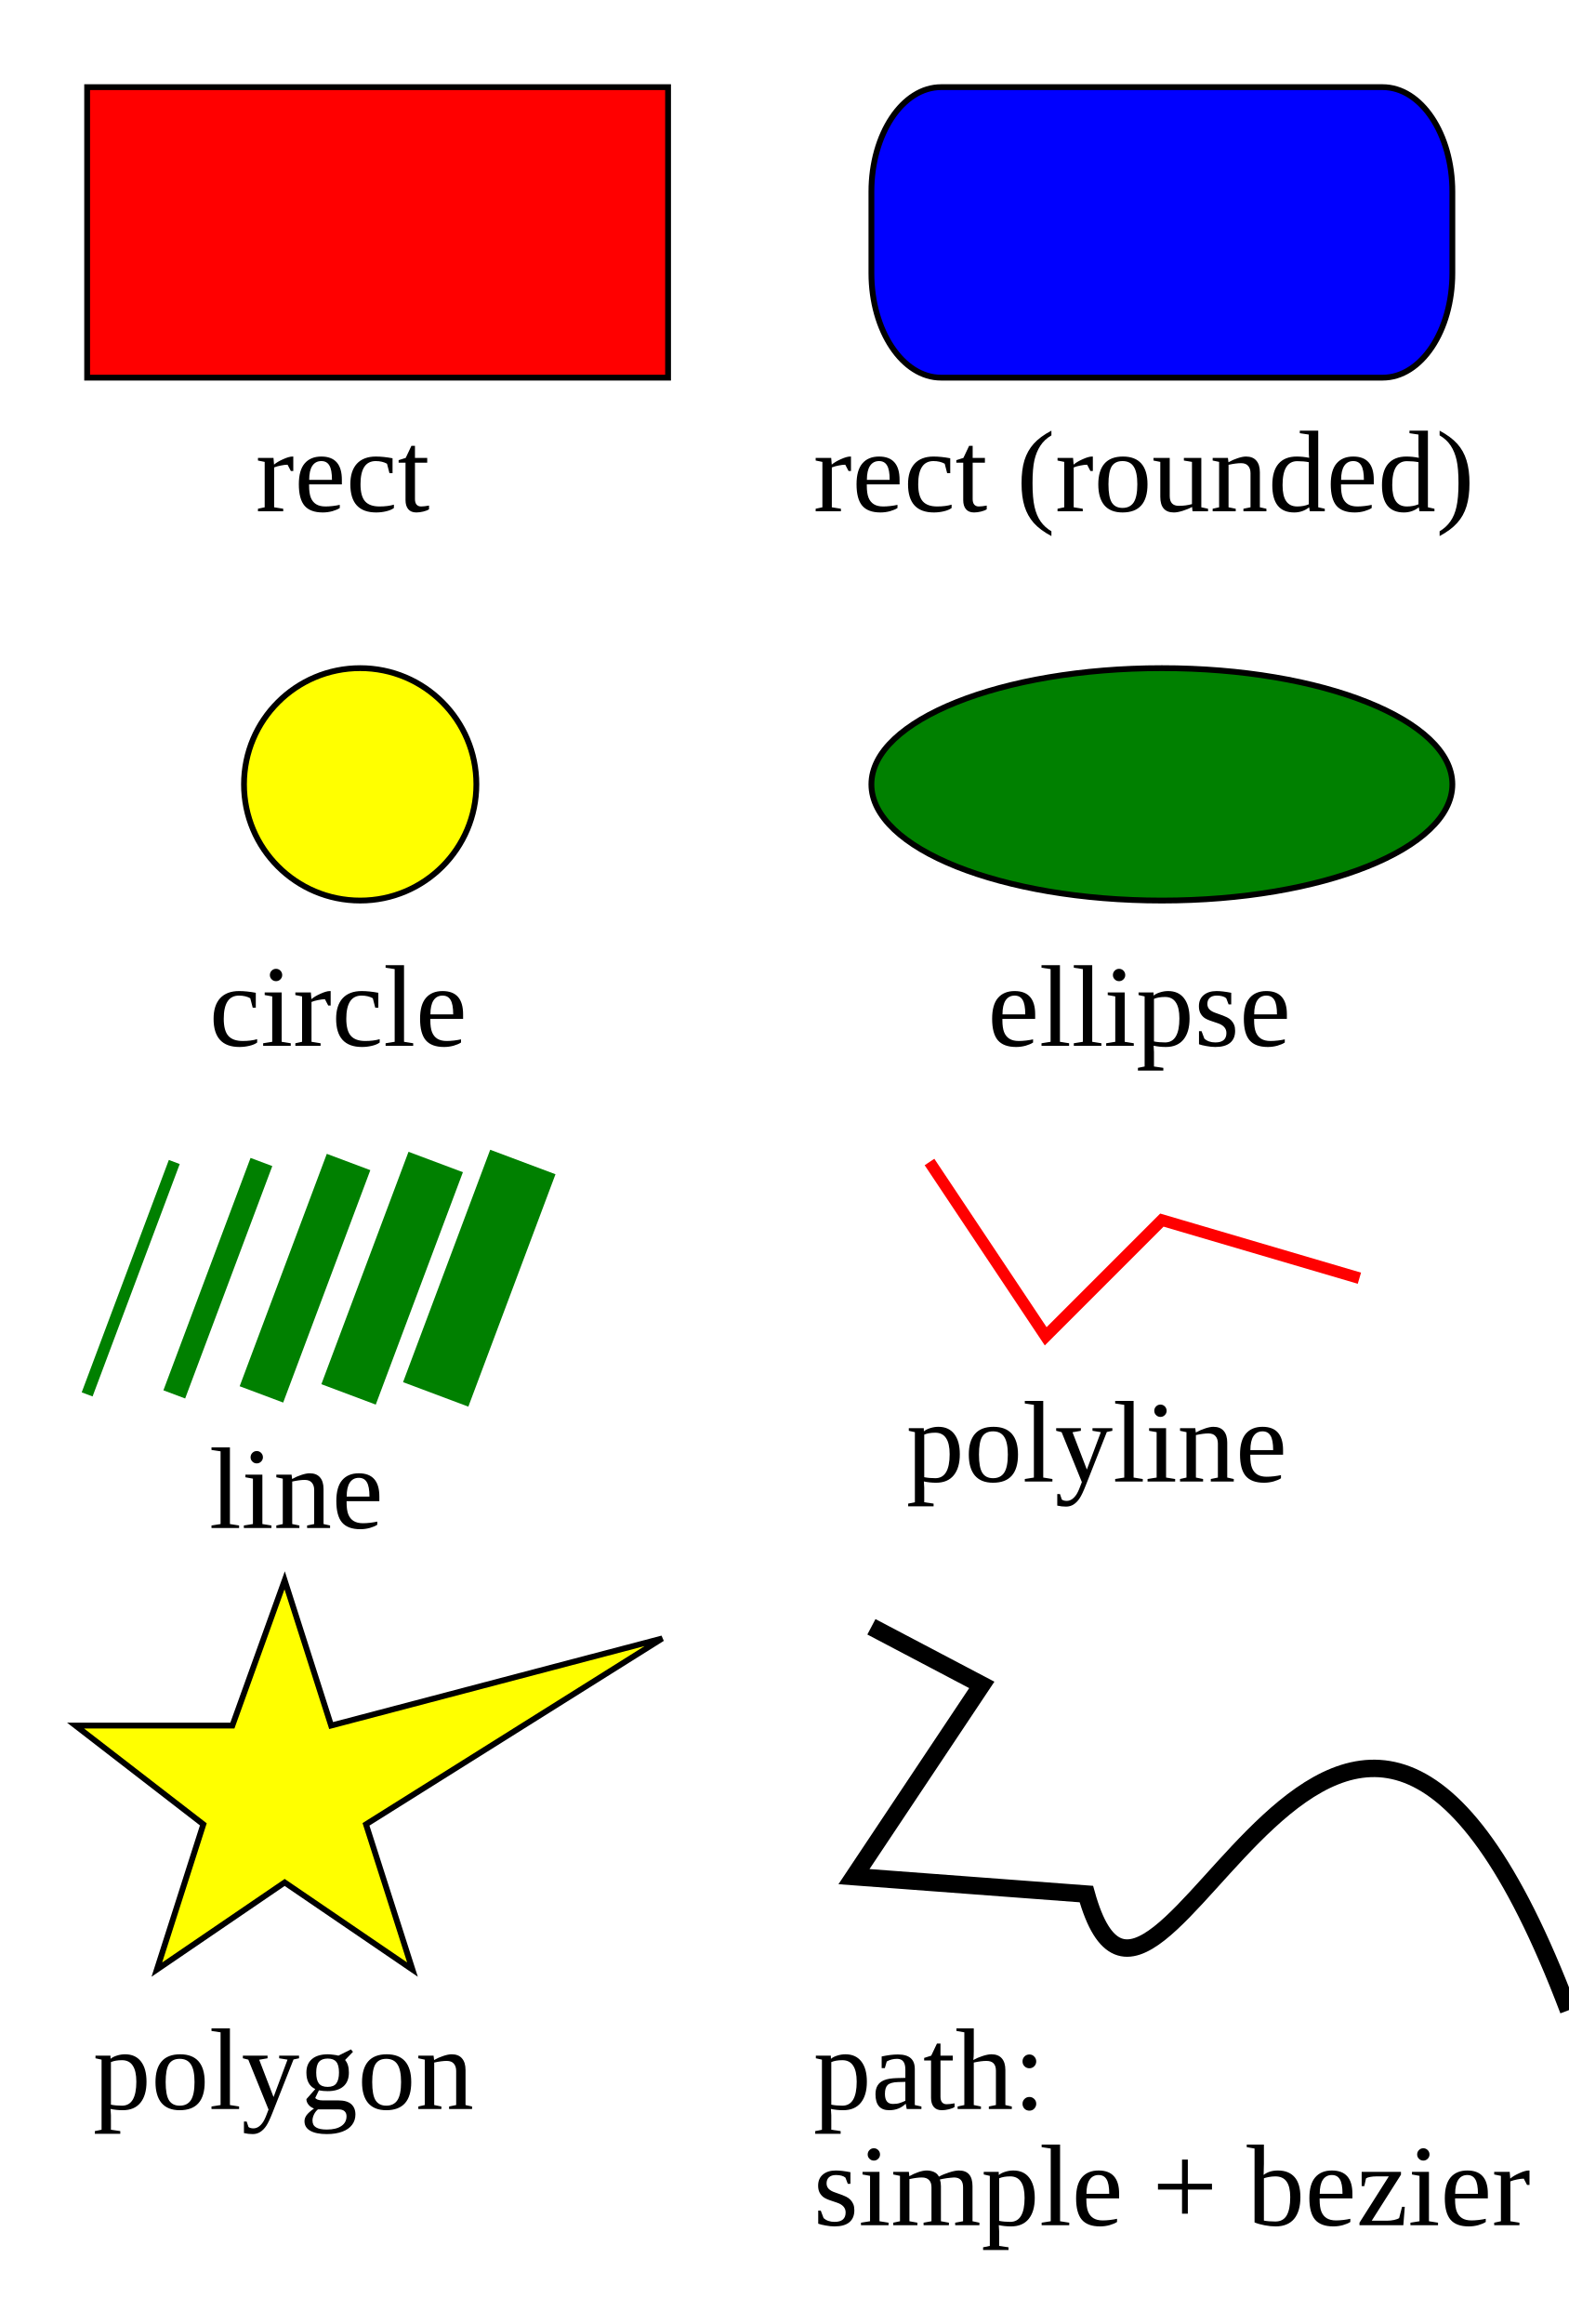
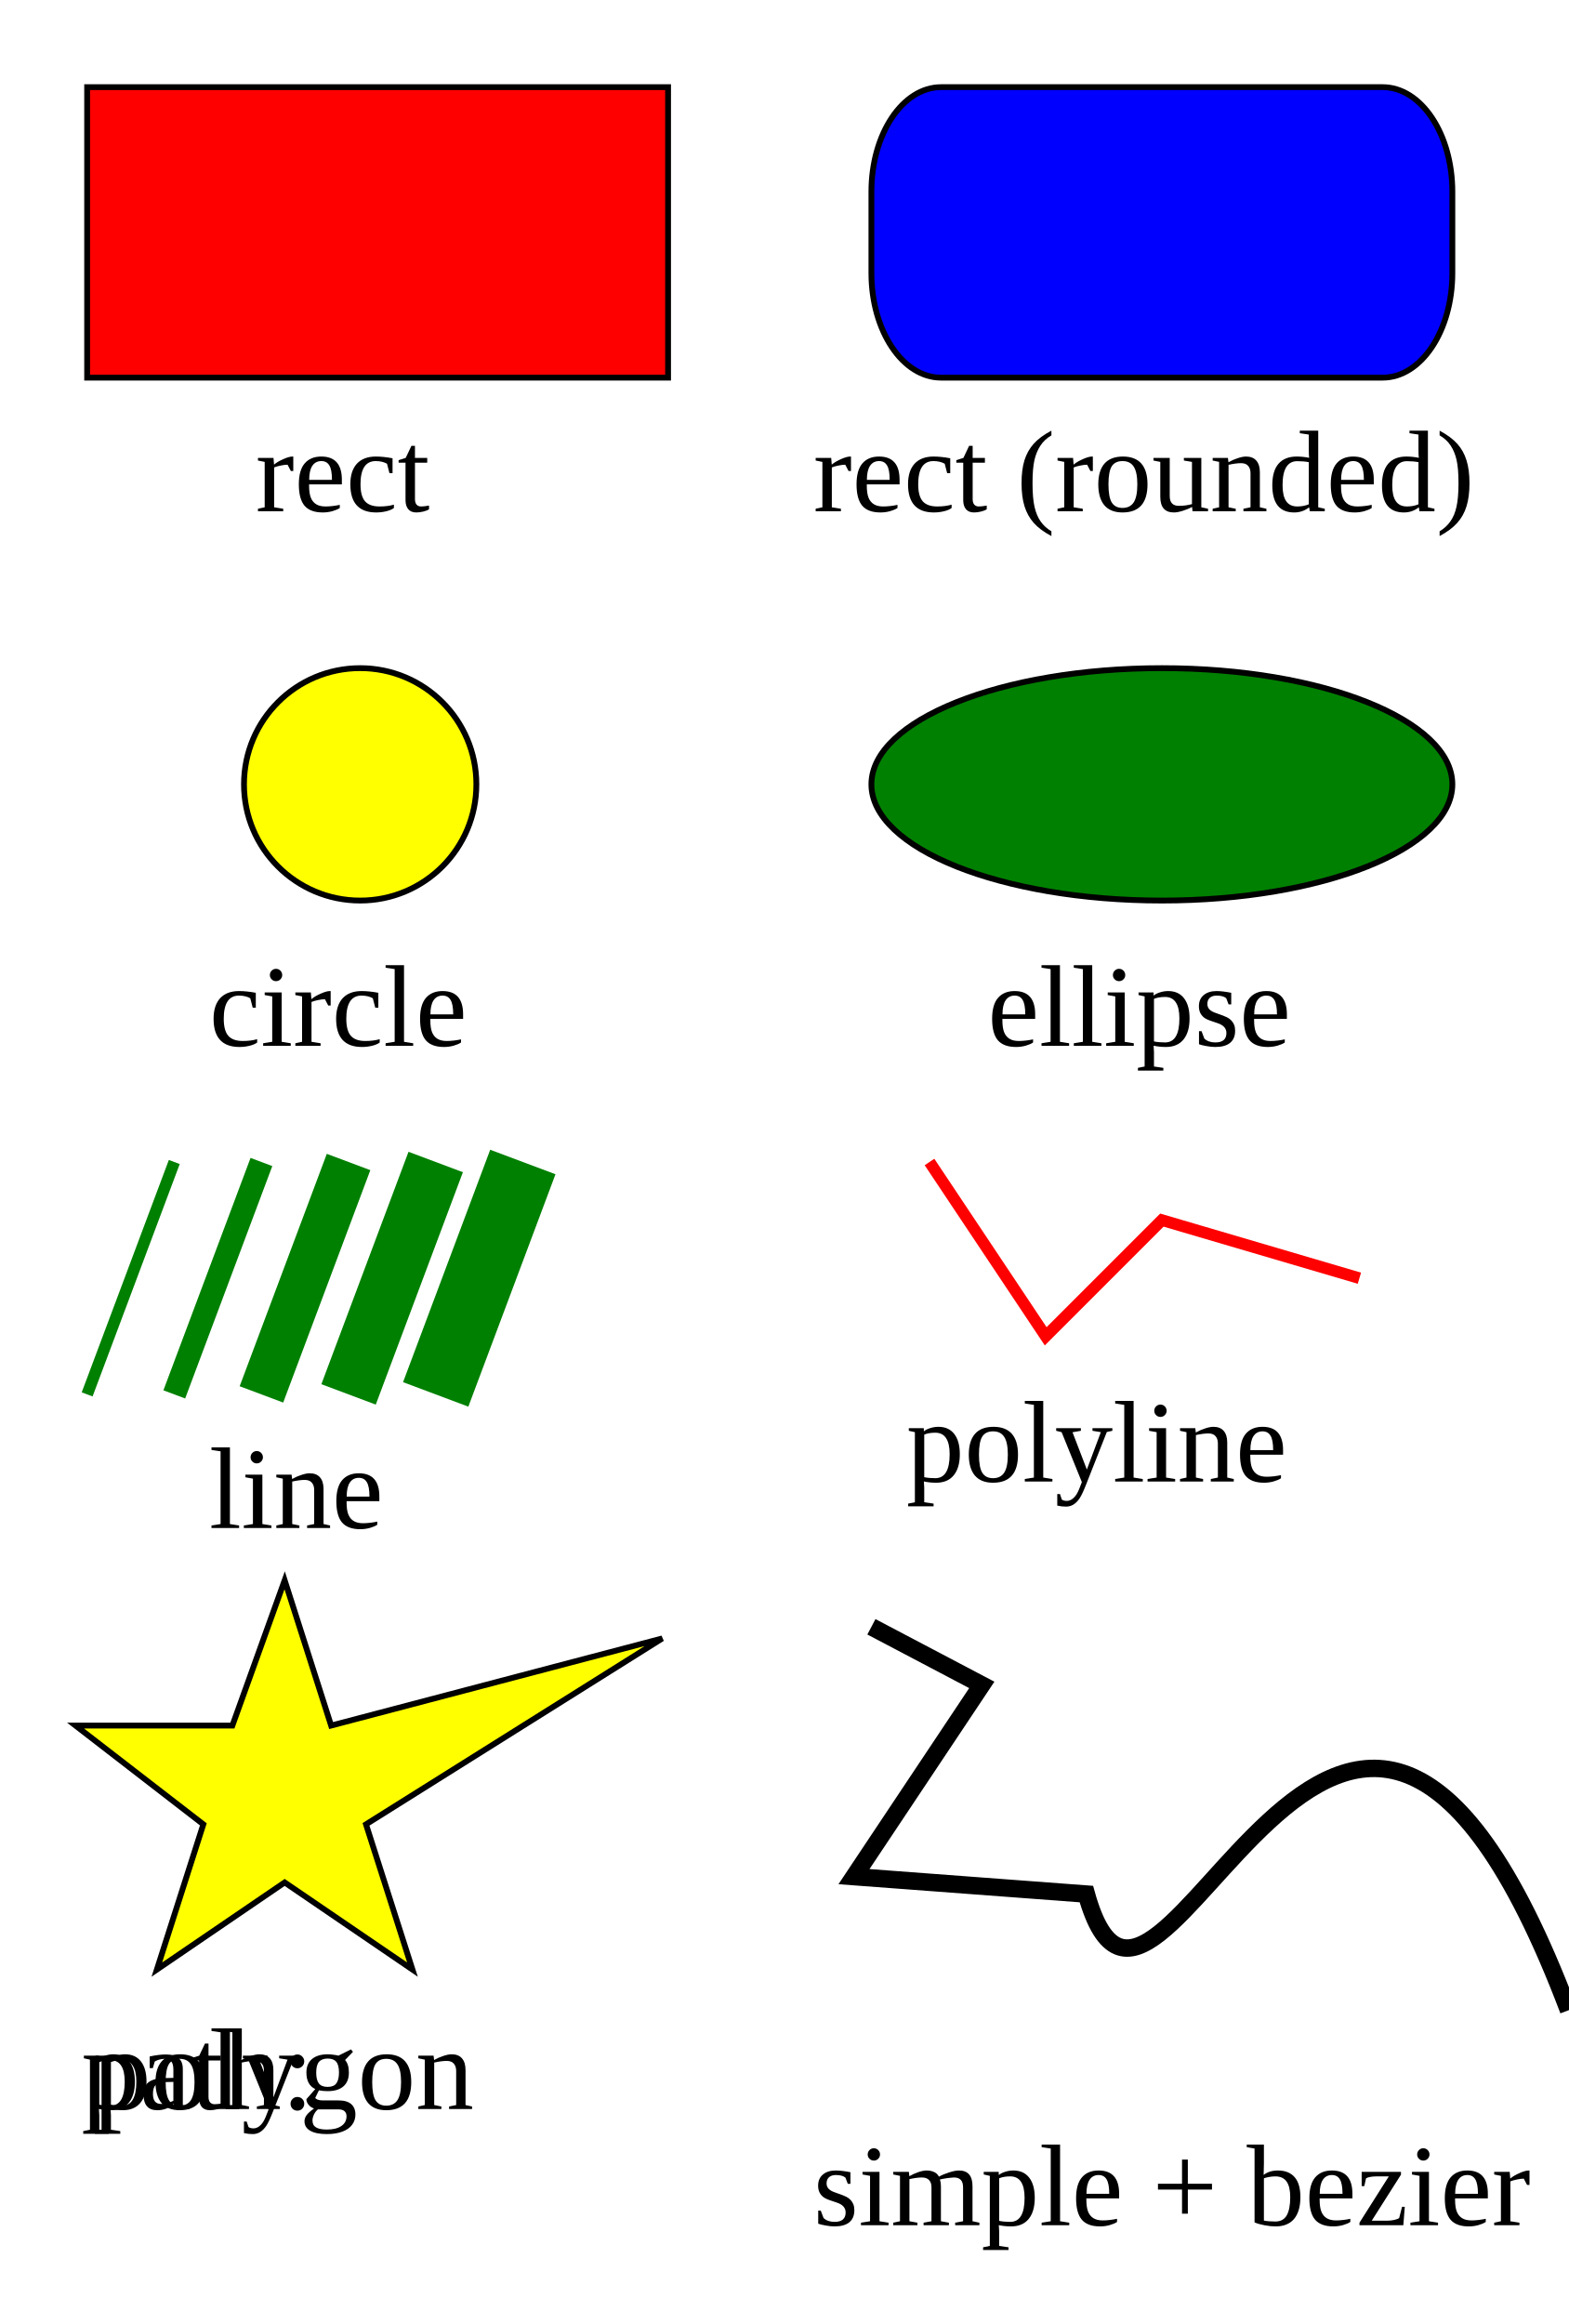
<svg xmlns="http://www.w3.org/2000/svg" viewBox="0 0 270 400" width="100%" height="100%">
  <g id="mainlayer">
    <rect fill="red" stroke="black" x="15" y="15" width="100" height="50" />
    <rect fill="blue" stroke="black" x="150" y="15" width="100" height="50" rx="12" ry="18" />
    <circle id="yellow circle" fill="yellow" stroke="black" cx="62" cy="135" r="20" />
    <ellipse fill="green" stroke="black" cx="200" cy="135" rx="50" ry="20" />
    <polyline fill="none" stroke="red" stroke-width="2" points="160,200 180,230 200,210 234,220" />
    <polygon fill="yellow" stroke="black" stroke-width="1" points="49,272 57,297 114,282 63,314 71,339 49,324 27,339 35,314 13,297 40,297" />
    <path id="path" stroke="black" fill="none" stroke-width="3" d="M150 280l19,10 -22,33 40,3c12,43 44,-83 83,20" />
    <g stroke="green" fill="none">
      <line x1="15" y1="240" x2="30" y2="200" stroke-width="2" />
      <line x1="30" y1="240" x2="45" y2="200" stroke-width="4" />
      <line x1="45" y1="240" x2="60" y2="200" stroke-width="8" />
      <line x1="60" y1="240" x2="75" y2="200" stroke-width="10" />
      <line x1="75" y1="240" x2="90" y2="200" stroke-width="12" />
    </g>
    <g font-size="20px">
      <text x="44" y="88">rect</text>
      <text x="140" y="88">rect (rounded)</text>
      <text x="36" y="180">circle</text>
      <text x="170" y="180">ellipse</text>
      <text x="36" y="263">line</text>
      <text x="156" y="255">polyline</text>
      <text x="16" y="363">polygon</text>
-       <text x="140" y="363">path:<tspan id="tspan" x="140" y="383">simple + bezier</tspan>
+       <text x="14" y="363">path:<tspan id="tspan" x="140" y="383">simple + bezier</tspan>
      </text>
    </g>
  </g>
</svg>
